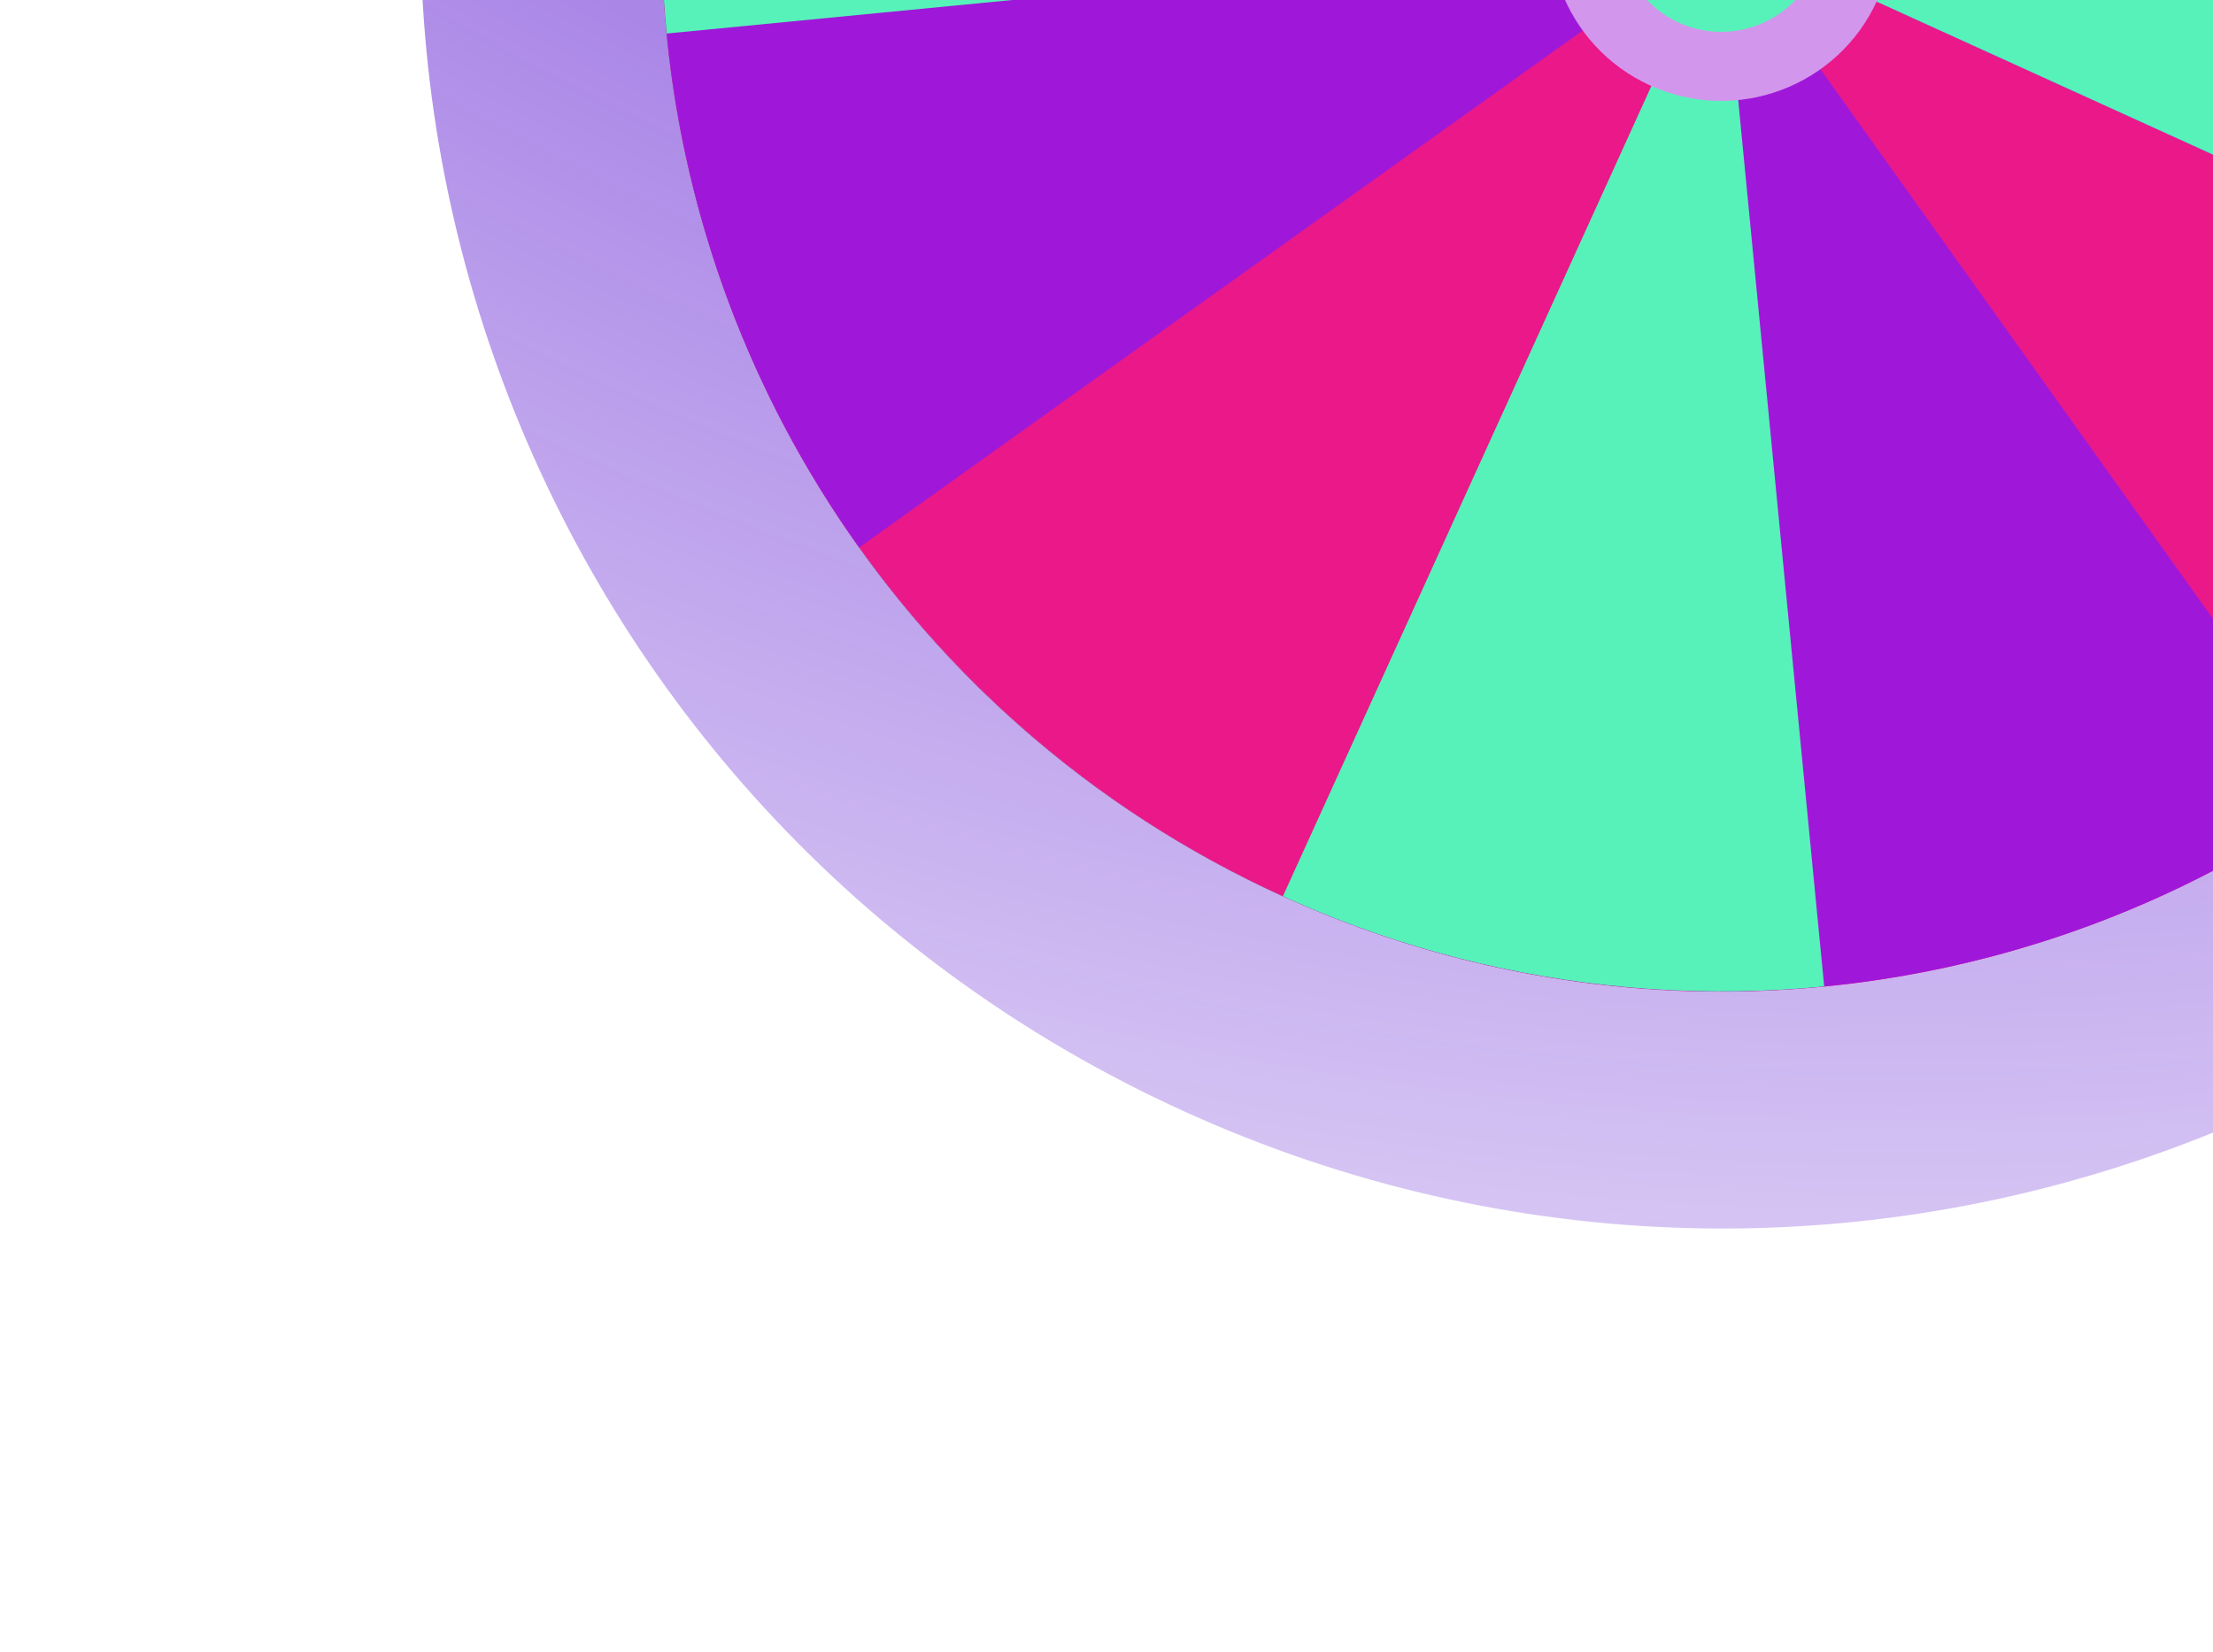
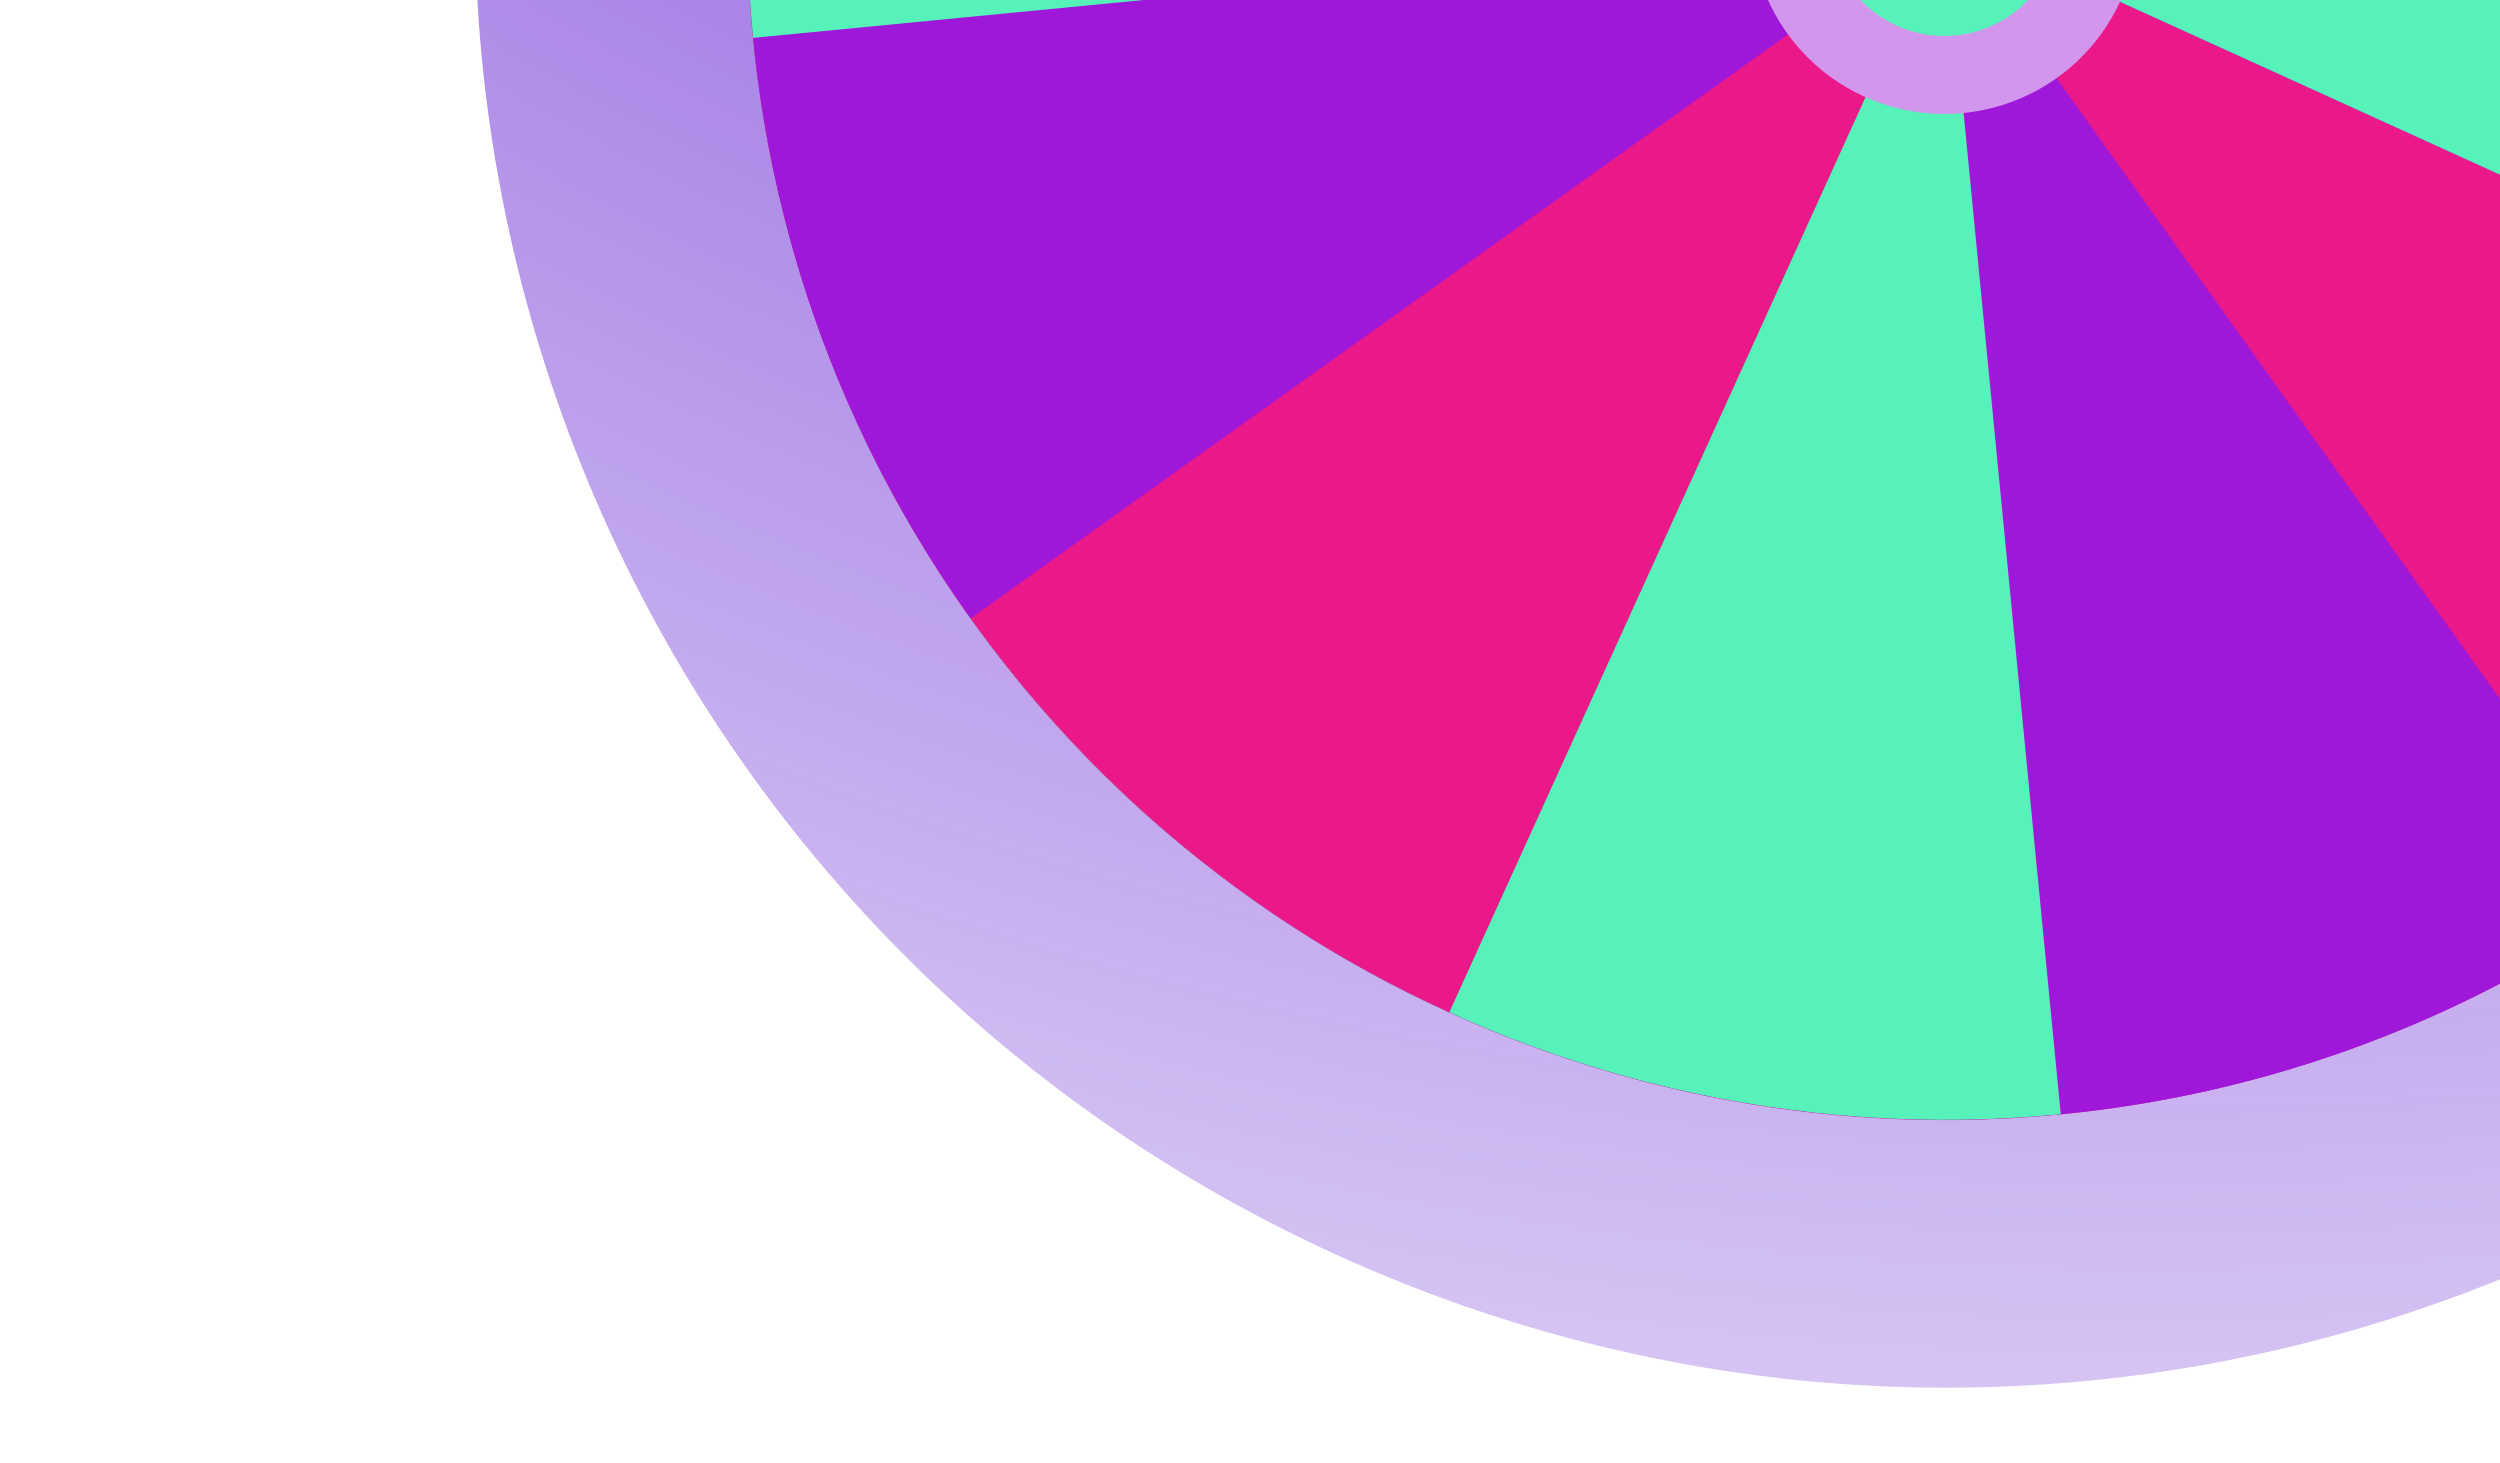
- <svg xmlns="http://www.w3.org/2000/svg" width="323" height="241" viewBox="0 0 323 241" fill="none">
-   <ellipse cx="251.144" cy="-10.123" rx="189.813" ry="189.273" transform="rotate(24.4579 251.144 -10.1234)" fill="url(#paint0_radial_689_112)" />
-   <circle cx="251.308" cy="-10.049" r="154.729" transform="rotate(24.4579 251.308 -10.0489)" fill="#EA1889" />
-   <path d="M392.153 54.013C407.695 19.843 410.285 -18.812 399.44 -54.75C388.595 -90.688 365.055 -121.458 333.206 -141.327C301.357 -161.196 263.371 -168.809 226.325 -162.748C189.279 -156.687 155.699 -137.364 131.843 -108.381C107.987 -79.398 95.481 -42.73 96.655 -5.21C97.829 32.31 112.603 68.124 138.224 95.559C163.845 122.994 198.567 140.18 235.919 143.913C273.272 147.647 310.708 137.674 341.252 115.853L251.308 -10.049L392.153 54.013Z" fill="#9F18D9" />
-   <path d="M392.153 54.013C406.255 23.008 409.733 -11.784 402.046 -44.966C394.36 -78.149 375.939 -107.868 349.641 -129.514C323.342 -151.16 290.636 -163.524 256.595 -164.688C222.553 -165.852 189.079 -155.75 161.364 -135.95C133.649 -116.151 113.241 -87.759 103.307 -55.179C93.372 -22.599 94.466 12.349 106.417 44.245C118.369 76.14 140.512 103.201 169.411 121.229C198.309 139.258 232.349 147.247 266.251 143.957L251.308 -10.049L392.153 54.013Z" fill="#57F2B9" />
-   <path d="M392.153 54.013C404.823 26.156 408.948 -4.832 404.007 -35.033C399.066 -65.234 385.28 -93.291 364.393 -115.657C343.505 -138.023 316.455 -153.693 286.662 -160.685C256.869 -167.677 225.671 -165.678 197.015 -154.94C168.358 -144.201 143.529 -125.207 125.668 -100.357C107.806 -75.508 97.715 -45.92 96.669 -15.335C95.624 15.249 103.671 45.457 119.794 71.468C135.916 97.479 159.39 118.126 187.246 130.796L251.308 -10.049L392.153 54.013Z" fill="#EA1889" />
-   <path d="M392.153 54.013C403.398 29.29 407.937 2.042 405.314 -24.992C402.691 -52.026 392.998 -77.893 377.21 -99.993C361.421 -122.093 340.093 -139.648 315.37 -150.894C290.647 -162.139 263.399 -166.678 236.365 -164.055C209.331 -161.432 183.464 -151.739 161.364 -135.95C139.264 -120.162 121.709 -98.834 110.464 -74.111C99.218 -49.387 94.679 -22.139 97.302 4.894C99.925 31.928 109.618 57.795 125.407 79.895L251.308 -10.049L392.153 54.013Z" fill="#9F18D9" />
-   <path d="M392.153 54.013C401.979 32.409 406.704 8.834 405.962 -14.888C405.22 -38.61 399.03 -61.843 387.873 -82.79C376.715 -103.737 360.888 -121.837 341.617 -135.69C322.345 -149.542 300.145 -158.775 276.734 -162.675C253.323 -166.575 229.329 -165.037 206.607 -158.18C183.886 -151.324 163.046 -139.332 145.7 -123.133C128.354 -106.934 114.968 -86.962 106.575 -64.762C98.183 -42.562 95.01 -18.728 97.302 4.894L251.308 -10.049L392.153 54.013Z" fill="#57F2B9" />
-   <path d="M392.153 54.013C409.143 16.659 410.599 -25.915 396.199 -64.343C381.799 -102.77 352.724 -133.903 315.37 -150.894C278.016 -167.884 235.442 -169.339 197.015 -154.94C158.587 -140.54 127.454 -111.465 110.464 -74.111L251.308 -10.049L392.153 54.013Z" fill="#EA1889" />
-   <path d="M392.153 54.013C406.255 23.008 409.733 -11.784 402.046 -44.966C394.36 -78.149 375.939 -107.868 349.641 -129.514C323.342 -151.16 290.636 -163.524 256.595 -164.688C222.553 -165.852 189.079 -155.75 161.364 -135.95L251.308 -10.049L392.153 54.013Z" fill="#9F18D9" />
-   <path d="M392.153 54.013C403.398 29.29 407.937 2.042 405.314 -24.992C402.691 -52.026 392.998 -77.893 377.21 -99.993C361.421 -122.093 340.093 -139.648 315.37 -150.894C290.647 -162.139 263.399 -166.678 236.365 -164.055L251.308 -10.049L392.153 54.013Z" fill="#57F2B9" />
-   <path d="M392.153 54.013C400.566 35.517 405.253 15.545 405.947 -4.762C406.641 -25.07 403.329 -45.315 396.199 -64.343C389.069 -83.37 378.261 -100.807 364.393 -115.657C350.524 -130.508 333.866 -142.481 315.37 -150.894L251.308 -10.049L392.153 54.013Z" fill="#EA1889" />
-   <path d="M392.153 54.013C403.398 29.29 407.937 2.042 405.314 -24.992C402.691 -52.026 392.998 -77.893 377.21 -99.993L251.308 -10.049L392.153 54.013Z" fill="#9F18D9" />
-   <path d="M392.153 54.013C403.398 29.29 407.937 2.042 405.314 -24.992L251.308 -10.049L392.153 54.013Z" fill="#57F2B9" />
-   <circle cx="251.219" cy="-10.287" r="25.009" transform="rotate(24.4579 251.219 -10.2872)" fill="#D396ED" />
-   <circle cx="251.219" cy="-10.287" r="14.933" transform="rotate(24.4579 251.219 -10.2871)" fill="#57F2B9" />
+ <svg xmlns="http://www.w3.org/2000/svg" fill="none" viewBox="0 0 323 189">
+   <ellipse cx="251.144" cy="-10.123" rx="189.813" ry="189.273" transform="rotate(24.458 251.144 -10.123)" fill="url(#a)" />
+   <circle cx="251.308" cy="-10.049" r="154.729" transform="rotate(24.458 251.308 -10.049)" fill="#EA1889" />
+   <path d="M392.153 54.013a154.728 154.728 0 0 0-260.31-162.394 154.73 154.73 0 0 0 209.409 224.234L251.308-10.049l140.845 64.062Z" fill="#9F18D9" />
+   <path d="M392.153 54.013a154.727 154.727 0 0 0-42.512-183.527 154.726 154.726 0 0 0-246.334 74.335 154.731 154.731 0 0 0 66.104 176.408 154.719 154.719 0 0 0 96.84 22.728L251.308-10.049l140.845 64.062Z" fill="#57F2B9" />
+   <path d="M392.153 54.013a154.734 154.734 0 0 0-27.76-169.67 154.73 154.73 0 1 0-177.147 246.453l64.062-140.845 140.845 64.062Z" fill="#EA1889" />
+   <path d="M392.153 54.013a154.732 154.732 0 0 0-76.783-204.907 154.73 154.73 0 0 0-189.963 230.79L251.308-10.05l140.845 64.062Z" fill="#9F18D9" />
+   <path d="M392.153 54.013a154.736 154.736 0 0 0-4.28-136.803A154.734 154.734 0 0 0 145.7-123.133 154.734 154.734 0 0 0 97.302 4.894l154.006-14.943 140.845 64.062Z" fill="#57F2B9" />
+   <path d="M392.153 54.013A154.728 154.728 0 1 0 110.464-74.111l140.844 64.062 140.845 64.062Z" fill="#EA1889" />
+   <path d="M392.153 54.013a154.727 154.727 0 0 0-42.512-183.527 154.726 154.726 0 0 0-188.277-6.436l89.944 125.901 140.845 64.062Z" fill="#9F18D9" />
+   <path d="M392.153 54.013a154.732 154.732 0 0 0-76.783-204.907 154.73 154.73 0 0 0-79.005-13.161l14.943 154.006 140.845 64.062Z" fill="#57F2B9" />
+   <path d="M392.153 54.013a154.72 154.72 0 0 0 4.046-118.356 154.734 154.734 0 0 0-80.829-86.551L251.308-10.049l140.845 64.062Z" fill="#EA1889" />
+   <path d="M392.153 54.013A154.732 154.732 0 0 0 377.21-99.993L251.308-10.05l140.845 64.062Z" fill="#9F18D9" />
+   <path d="M392.153 54.013a154.732 154.732 0 0 0 13.161-79.005L251.308-10.05l140.845 64.062Z" fill="#57F2B9" />
+   <circle cx="251.219" cy="-10.287" r="25.009" transform="rotate(24.458 251.219 -10.287)" fill="#D396ED" />
+   <circle cx="251.219" cy="-10.287" r="14.933" transform="rotate(24.458 251.219 -10.287)" fill="#57F2B9" />
  <defs>
-     <radialGradient id="paint0_radial_689_112" cx="0" cy="0" r="1" gradientUnits="userSpaceOnUse" gradientTransform="translate(136.852 -335.173) rotate(47.6614) scale(659.165 661.044)">
-       <stop offset="0.169" stop-color="#4B00CC" />
+     <radialGradient id="a" cx="0" cy="0" r="1" gradientUnits="userSpaceOnUse" gradientTransform="matrix(443.9547 487.24 -488.6289 445.2202 136.852 -335.173)">
+       <stop offset=".169" stop-color="#4B00CC" />
      <stop offset="1" stop-color="#4B00CC" stop-opacity="0" />
    </radialGradient>
  </defs>
</svg>
